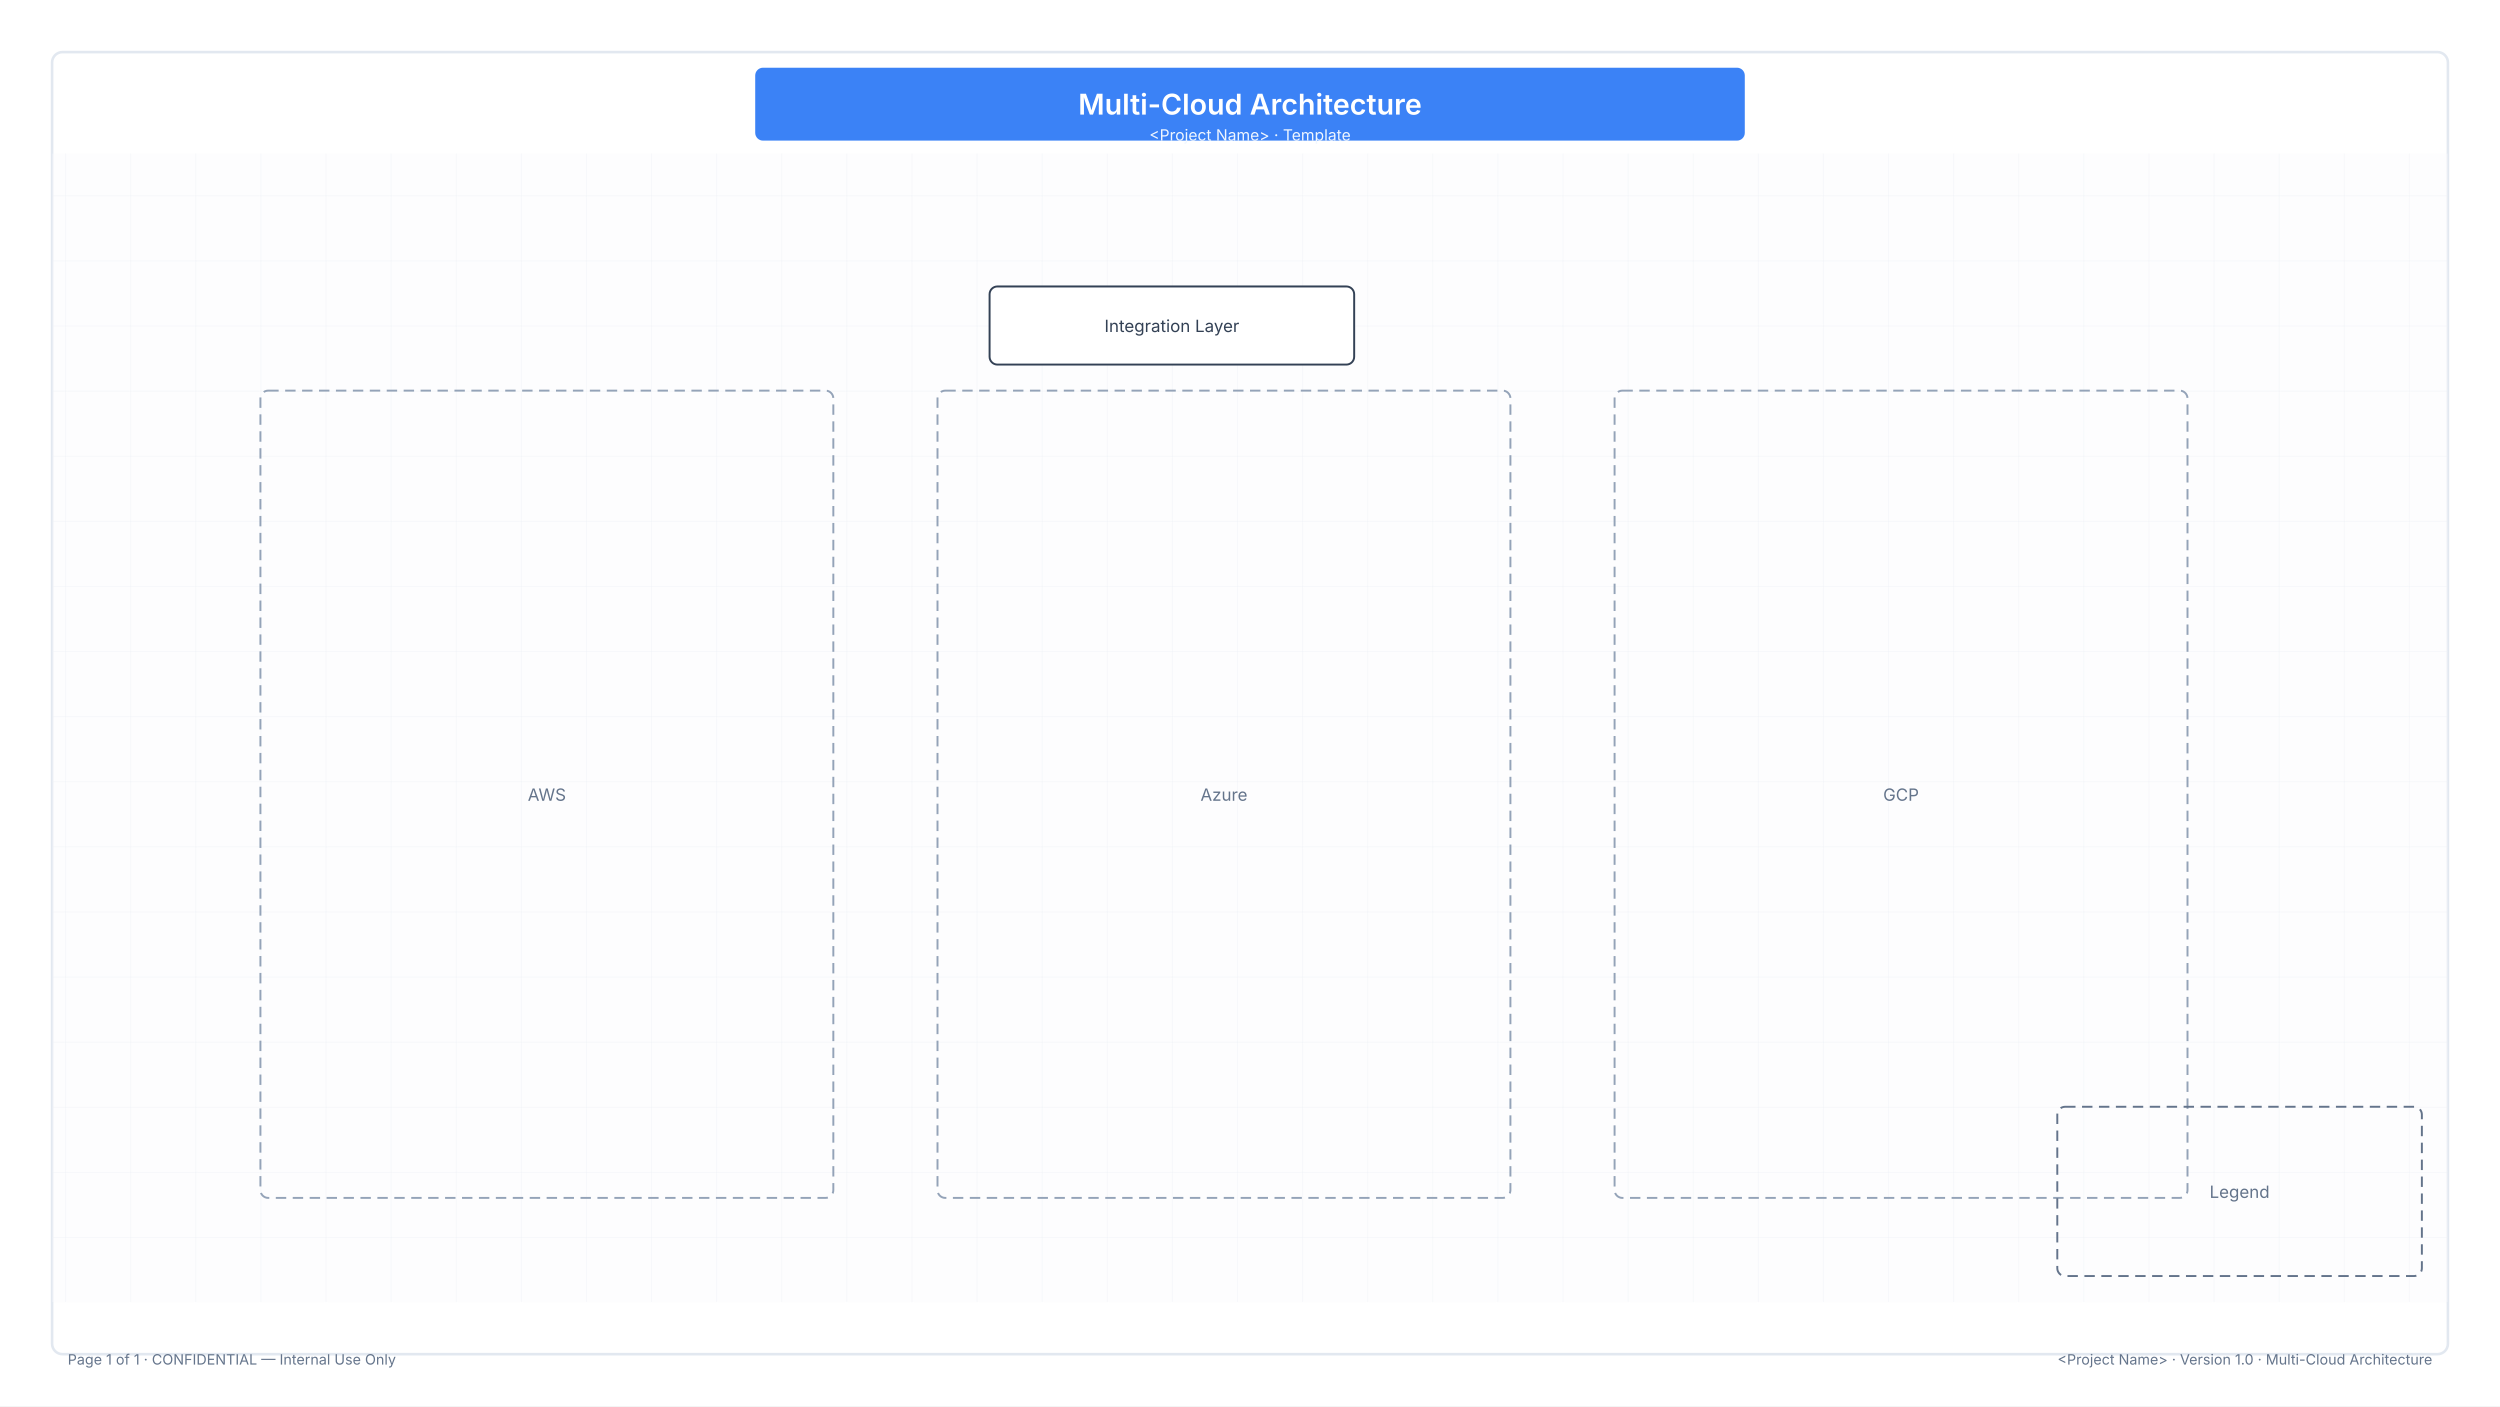
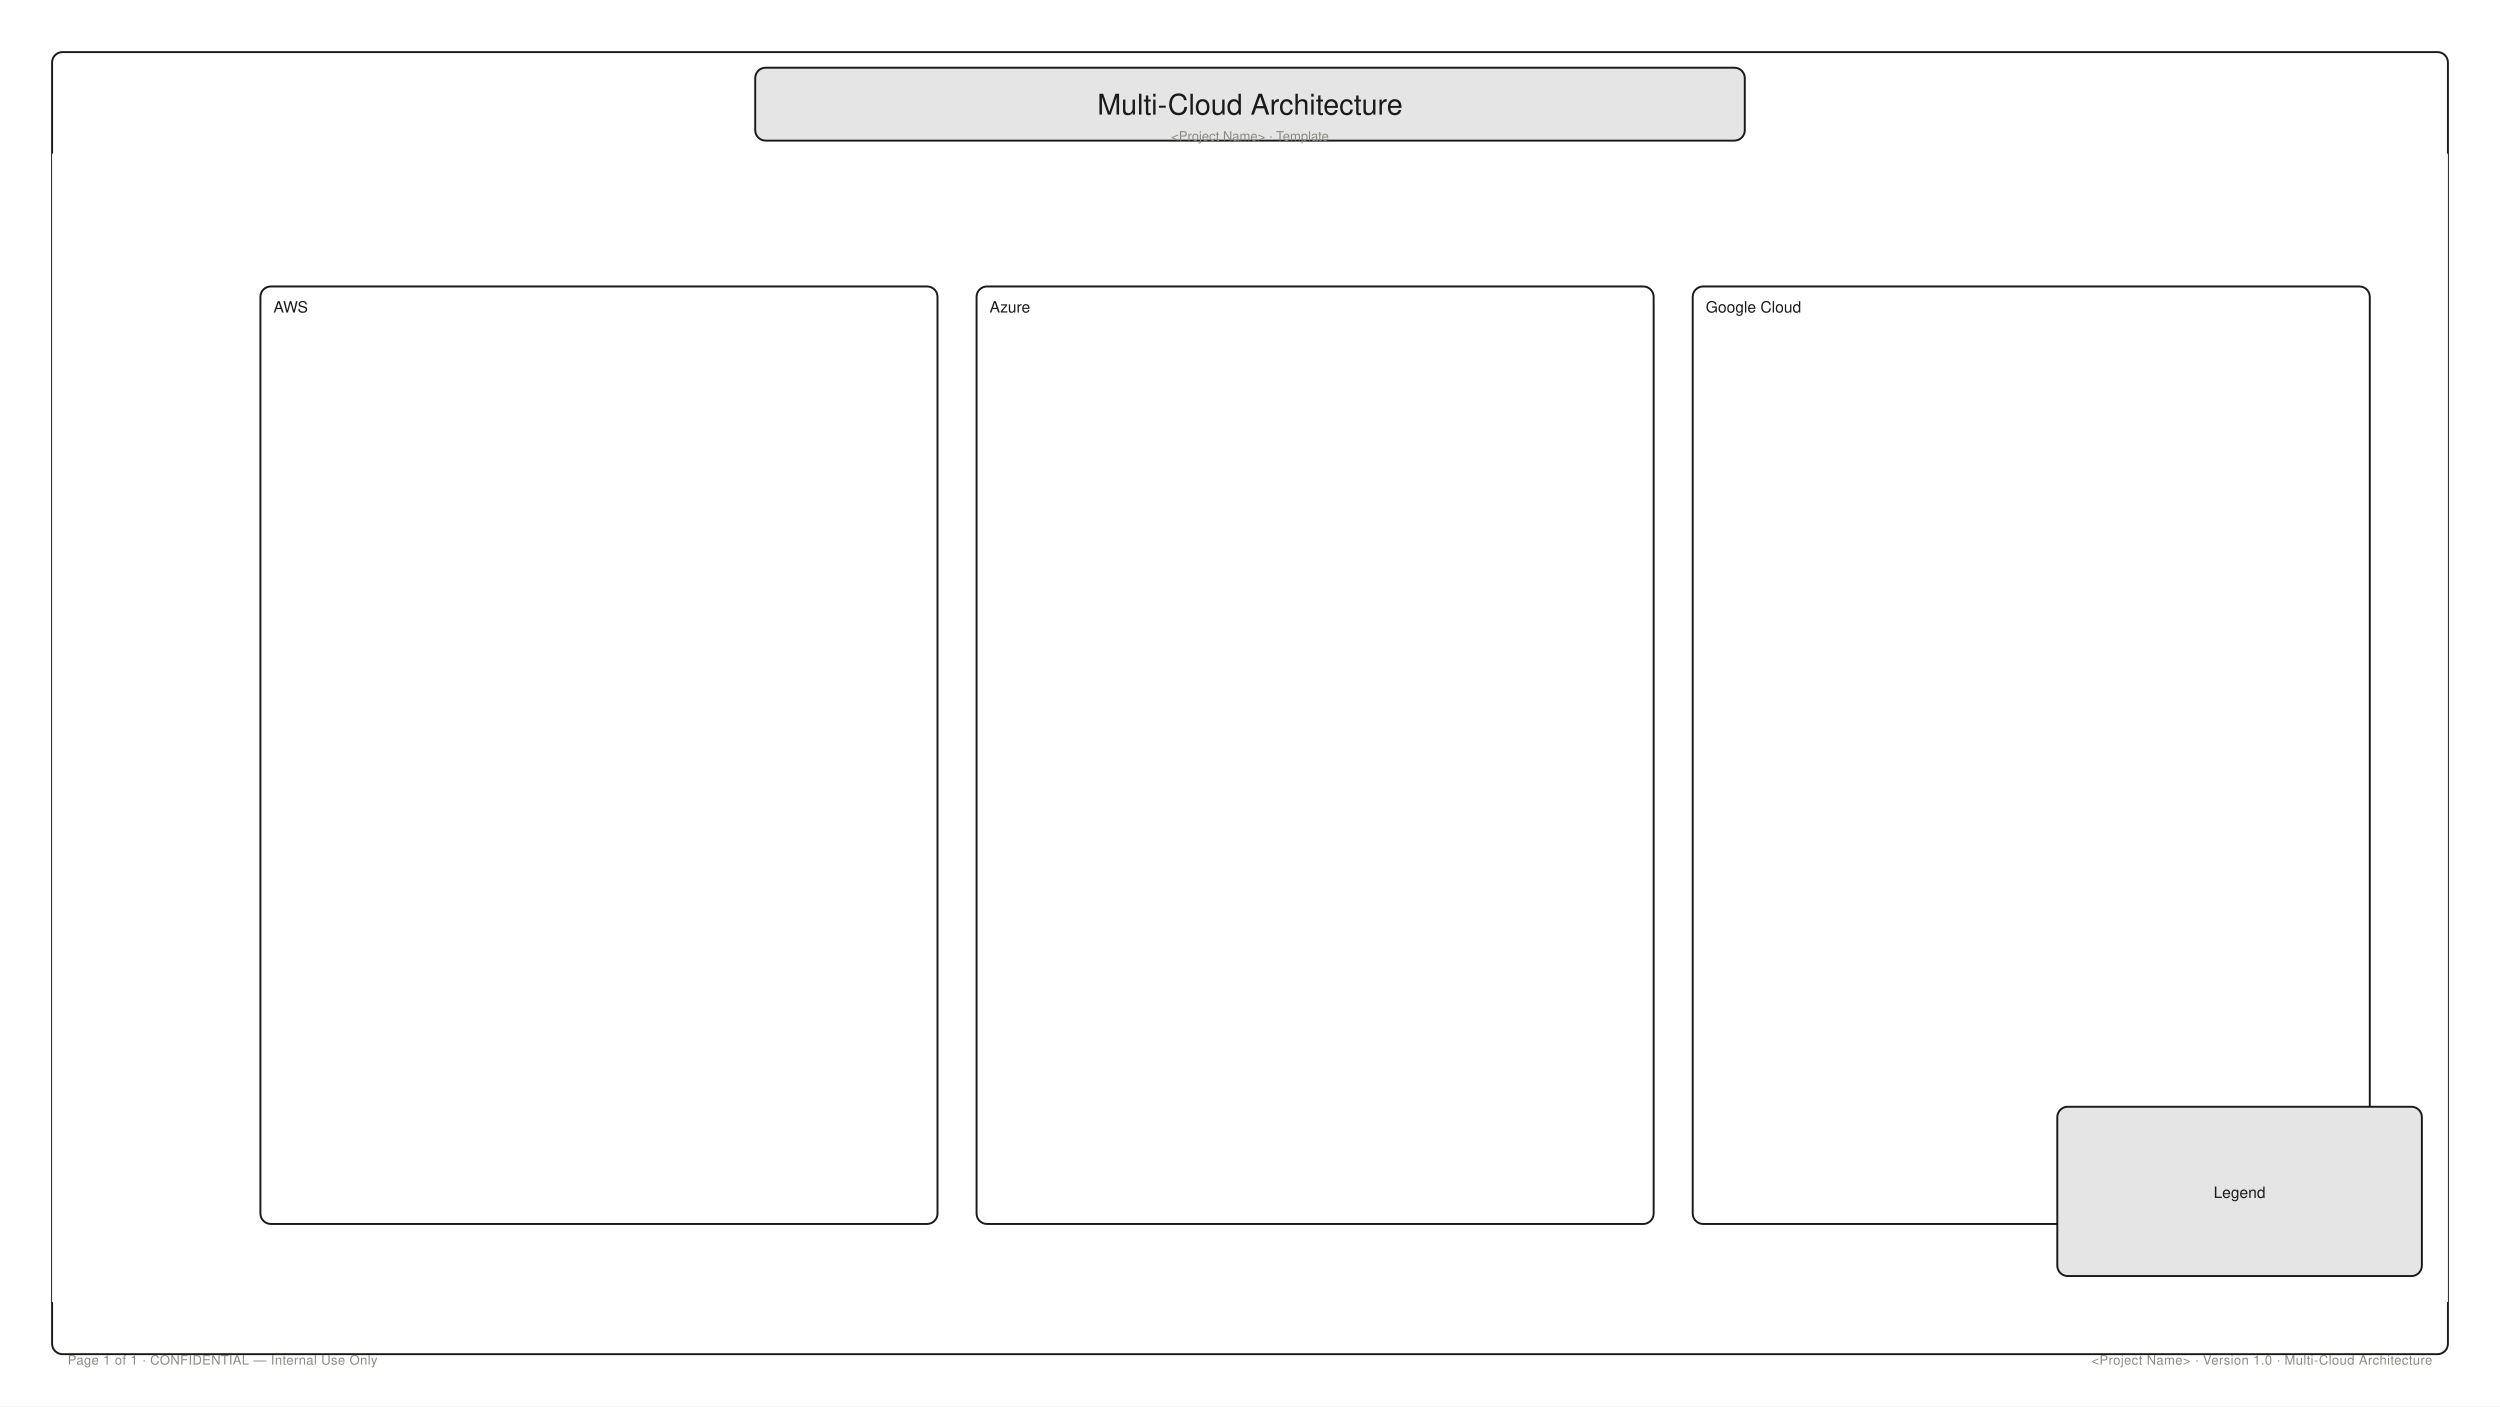
<svg xmlns="http://www.w3.org/2000/svg" viewBox="0 0 1920 1080" width="1920" height="1080" fill="none">
-   <rect width="1920" height="1080" fill="#ffffff" />
  <defs>
+     <style>
+       :root {
+         --canvas-light: #FFFFFF;
+         --fill-light: #E5E5E5;
+         --stroke-light: #1A1A1A;
+         --text-muted: #8A8A85;
+         --connector: #1A1A1A;
+       }
+     </style>
    <marker id="arrow" markerWidth="8" markerHeight="8" refX="7" refY="4" orient="auto">
-       <path d="M0,0 L8,4 L0,8 Z" fill="#334155" />
+       <path d="M0,0 L8,4 L0,8 Z" fill="#1A1A1A" />
    </marker>
  </defs>
-   <rect x="40" y="40" width="1840" height="1000" rx="8" fill="#ffffff" stroke="#e2e8f0" stroke-width="2" />
-   <rect x="580" y="52" width="760" height="56" rx="6" fill="#3B82F6" />
-   <text x="960" y="88" text-anchor="middle" fill="#ffffff" font-family="Inter, system-ui, -apple-system, Segoe UI, sans-serif" font-size="22" font-weight="600">Multi-Cloud Architecture</text>
-   <text x="960" y="108" text-anchor="middle" fill="#EFF6FF" font-family="Inter, system-ui, -apple-system, Segoe UI, sans-serif" font-size="12">&lt;Project Name&gt; · Template</text>
+   <rect width="1920" height="1080" fill="#FFFFFF" />
+   <rect x="40" y="40" width="1840" height="1000" rx="8" fill="#FFFFFF" stroke="#1A1A1A" stroke-width="1.5" />
+   <rect x="580" y="52" width="760" height="56" rx="8" fill="#E5E5E5" stroke="#1A1A1A" stroke-width="1.5" />
+   <text x="960" y="88" text-anchor="middle" fill="#1A1A1A" font-family="Helvetica, Arial, sans-serif" font-size="22" font-weight="500">Multi-Cloud Architecture</text>
+   <text x="960" y="108" text-anchor="middle" fill="#8A8A85" font-family="Helvetica, Arial, sans-serif" font-size="10" font-weight="400">&lt;Project Name&gt; · Template</text>
  <defs>
    <pattern id="grid-multi-cloud-architecture" width="50" height="50" patternUnits="userSpaceOnUse">
-       <path d="M 50 0 L 0 0 0 50" fill="none" stroke="#e2e8f0" stroke-width="0.5" />
+       <path d="M 50 0 L 0 0 0 50" fill="none" stroke="#1A1A1A" stroke-width="0.5" opacity="0.1" />
    </pattern>
  </defs>
  <rect x="40" y="118" width="1840" height="882" fill="url(#grid-multi-cloud-architecture)" />
-   <rect x="40" y="118" width="1840" height="882" fill="#f8fafc" fill-opacity="0.35" />
-   <rect x="200" y="300" width="440" height="620" rx="6" fill="none" stroke="#94a3b8" stroke-width="1.5" stroke-dasharray="8 5" />
-   <text x="420.0" y="615.0" text-anchor="middle" fill="#64748b" font-family="Inter, system-ui, -apple-system, Segoe UI, sans-serif" font-size="13">AWS</text>
-   <rect x="720" y="300" width="440" height="620" rx="6" fill="none" stroke="#94a3b8" stroke-width="1.5" stroke-dasharray="8 5" />
-   <text x="940.0" y="615.0" text-anchor="middle" fill="#64748b" font-family="Inter, system-ui, -apple-system, Segoe UI, sans-serif" font-size="13">Azure</text>
-   <rect x="1240" y="300" width="440" height="620" rx="6" fill="none" stroke="#94a3b8" stroke-width="1.5" stroke-dasharray="8 5" />
-   <text x="1460.0" y="615.0" text-anchor="middle" fill="#64748b" font-family="Inter, system-ui, -apple-system, Segoe UI, sans-serif" font-size="13">GCP</text>
-   <rect x="760" y="220" width="280" height="60" rx="6" fill="#ffffff" stroke="#334155" stroke-width="1.5" />
-   <text x="900.0" y="255.0" text-anchor="middle" fill="#334155" font-family="Inter, system-ui, -apple-system, Segoe UI, sans-serif" font-size="13">Integration Layer</text>
-   <rect x="1580" y="850" width="280" height="130" rx="6" fill="none" stroke="#64748b" stroke-width="1.5" stroke-dasharray="8 5" />
-   <text x="1720.0" y="920.0" text-anchor="middle" fill="#64748b" font-family="Inter, system-ui, -apple-system, Segoe UI, sans-serif" font-size="13">Legend</text>
-   <text x="52" y="1048" fill="#64748b" font-family="Inter, system-ui, -apple-system, Segoe UI, sans-serif" font-size="11">Page 1 of 1 · CONFIDENTIAL — Internal Use Only</text>
-   <text x="1868" y="1048" text-anchor="end" fill="#64748b" font-family="Inter, system-ui, -apple-system, Segoe UI, sans-serif" font-size="11">&lt;Project Name&gt; · Version 1.0 · Multi-Cloud Architecture</text>
+   <rect x="40" y="118" width="1840" height="882" fill="#FFFFFF" fill-opacity="1" />
+   <rect x="200" y="220" width="520" height="720" rx="8" fill="none" stroke="#1A1A1A" stroke-width="1.5" />
+   <text x="210" y="240" fill="#1A1A1A" font-family="Helvetica, Arial, sans-serif" font-size="12" font-weight="500">AWS</text>
+   <rect x="750" y="220" width="520" height="720" rx="8" fill="none" stroke="#1A1A1A" stroke-width="1.5" />
+   <text x="760" y="240" fill="#1A1A1A" font-family="Helvetica, Arial, sans-serif" font-size="12" font-weight="500">Azure</text>
+   <rect x="1300" y="220" width="520" height="720" rx="8" fill="none" stroke="#1A1A1A" stroke-width="1.5" />
+   <text x="1310" y="240" fill="#1A1A1A" font-family="Helvetica, Arial, sans-serif" font-size="12" font-weight="500">Google Cloud</text>
+   <rect x="1580" y="850" width="280" height="130" rx="8" fill="#E5E5E5" stroke="#1A1A1A" stroke-width="1.5" />
+   <text x="1720.0" y="920.0" text-anchor="middle" fill="#1A1A1A" font-family="Helvetica, Arial, sans-serif" font-size="12" font-weight="500">Legend</text>
+   <text x="52" y="1048" fill="#8A8A85" font-family="Helvetica, Arial, sans-serif" font-size="10" font-weight="400" letter-spacing="0.3px">Page 1 of 1 · CONFIDENTIAL — Internal Use Only</text>
+   <text x="1868" y="1048" text-anchor="end" fill="#8A8A85" font-family="Helvetica, Arial, sans-serif" font-size="10" font-weight="400" letter-spacing="0.3px">&lt;Project Name&gt; · Version 1.0 · Multi-Cloud Architecture</text>
</svg>
